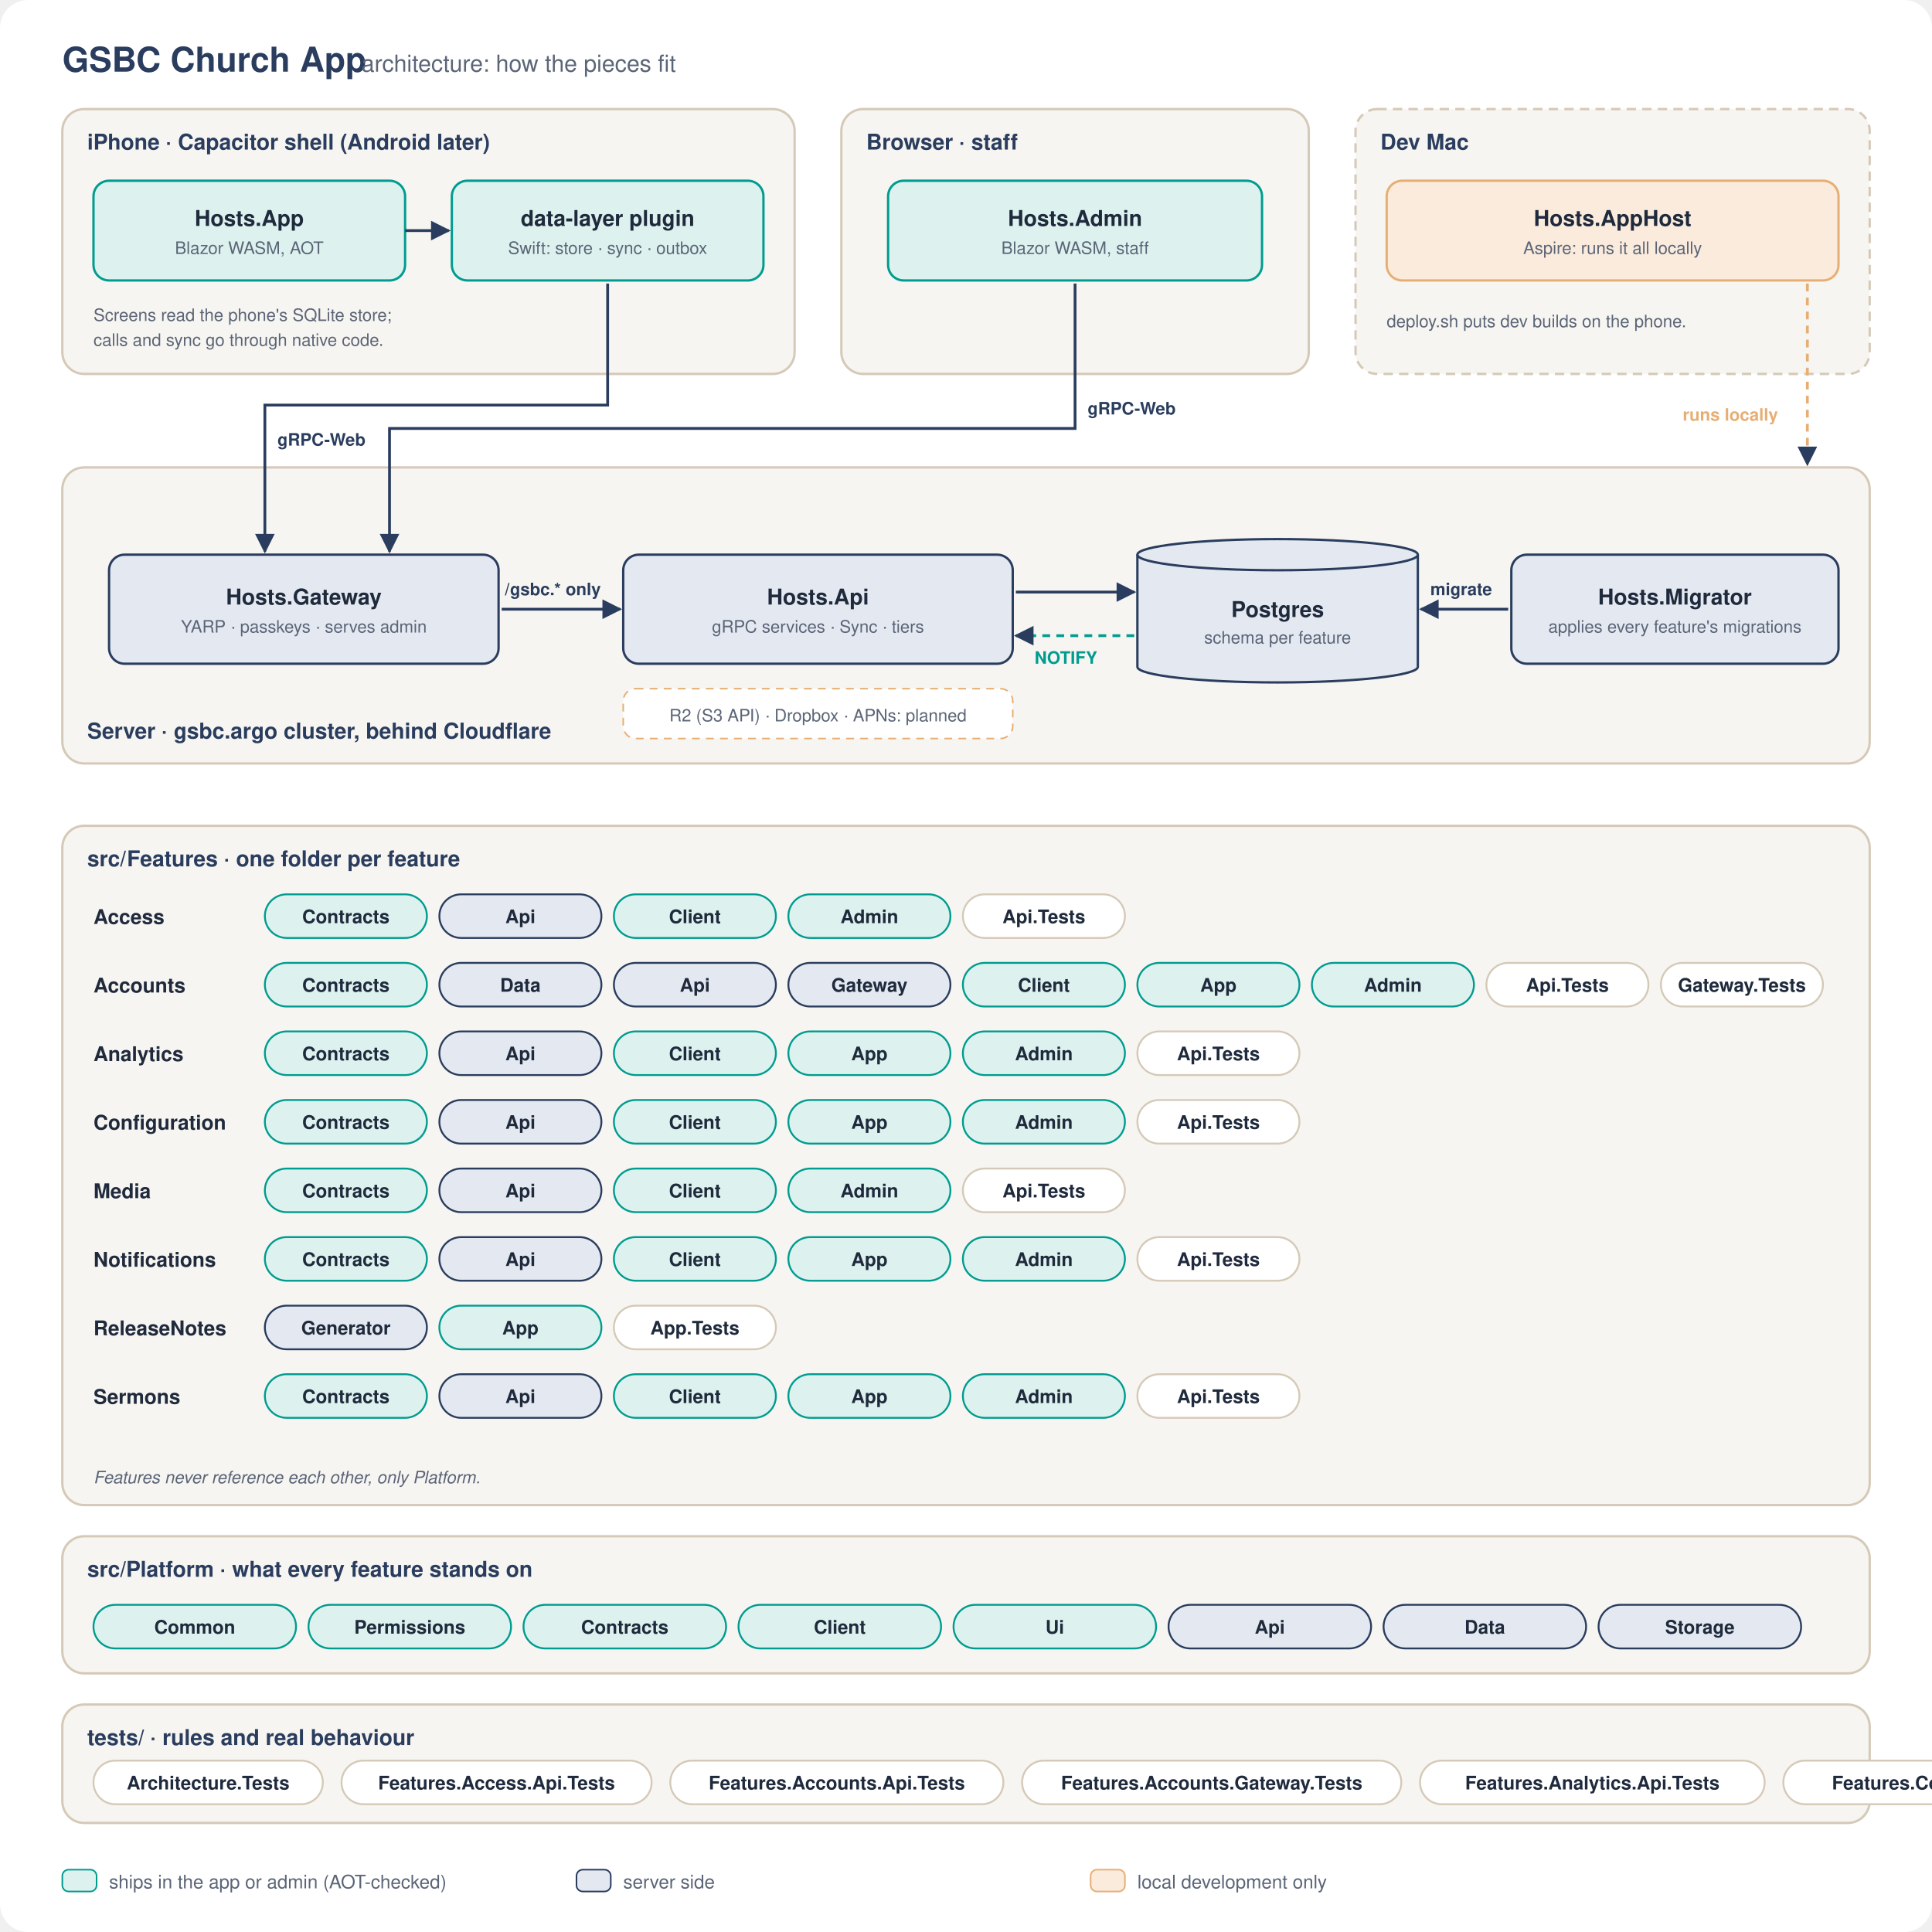
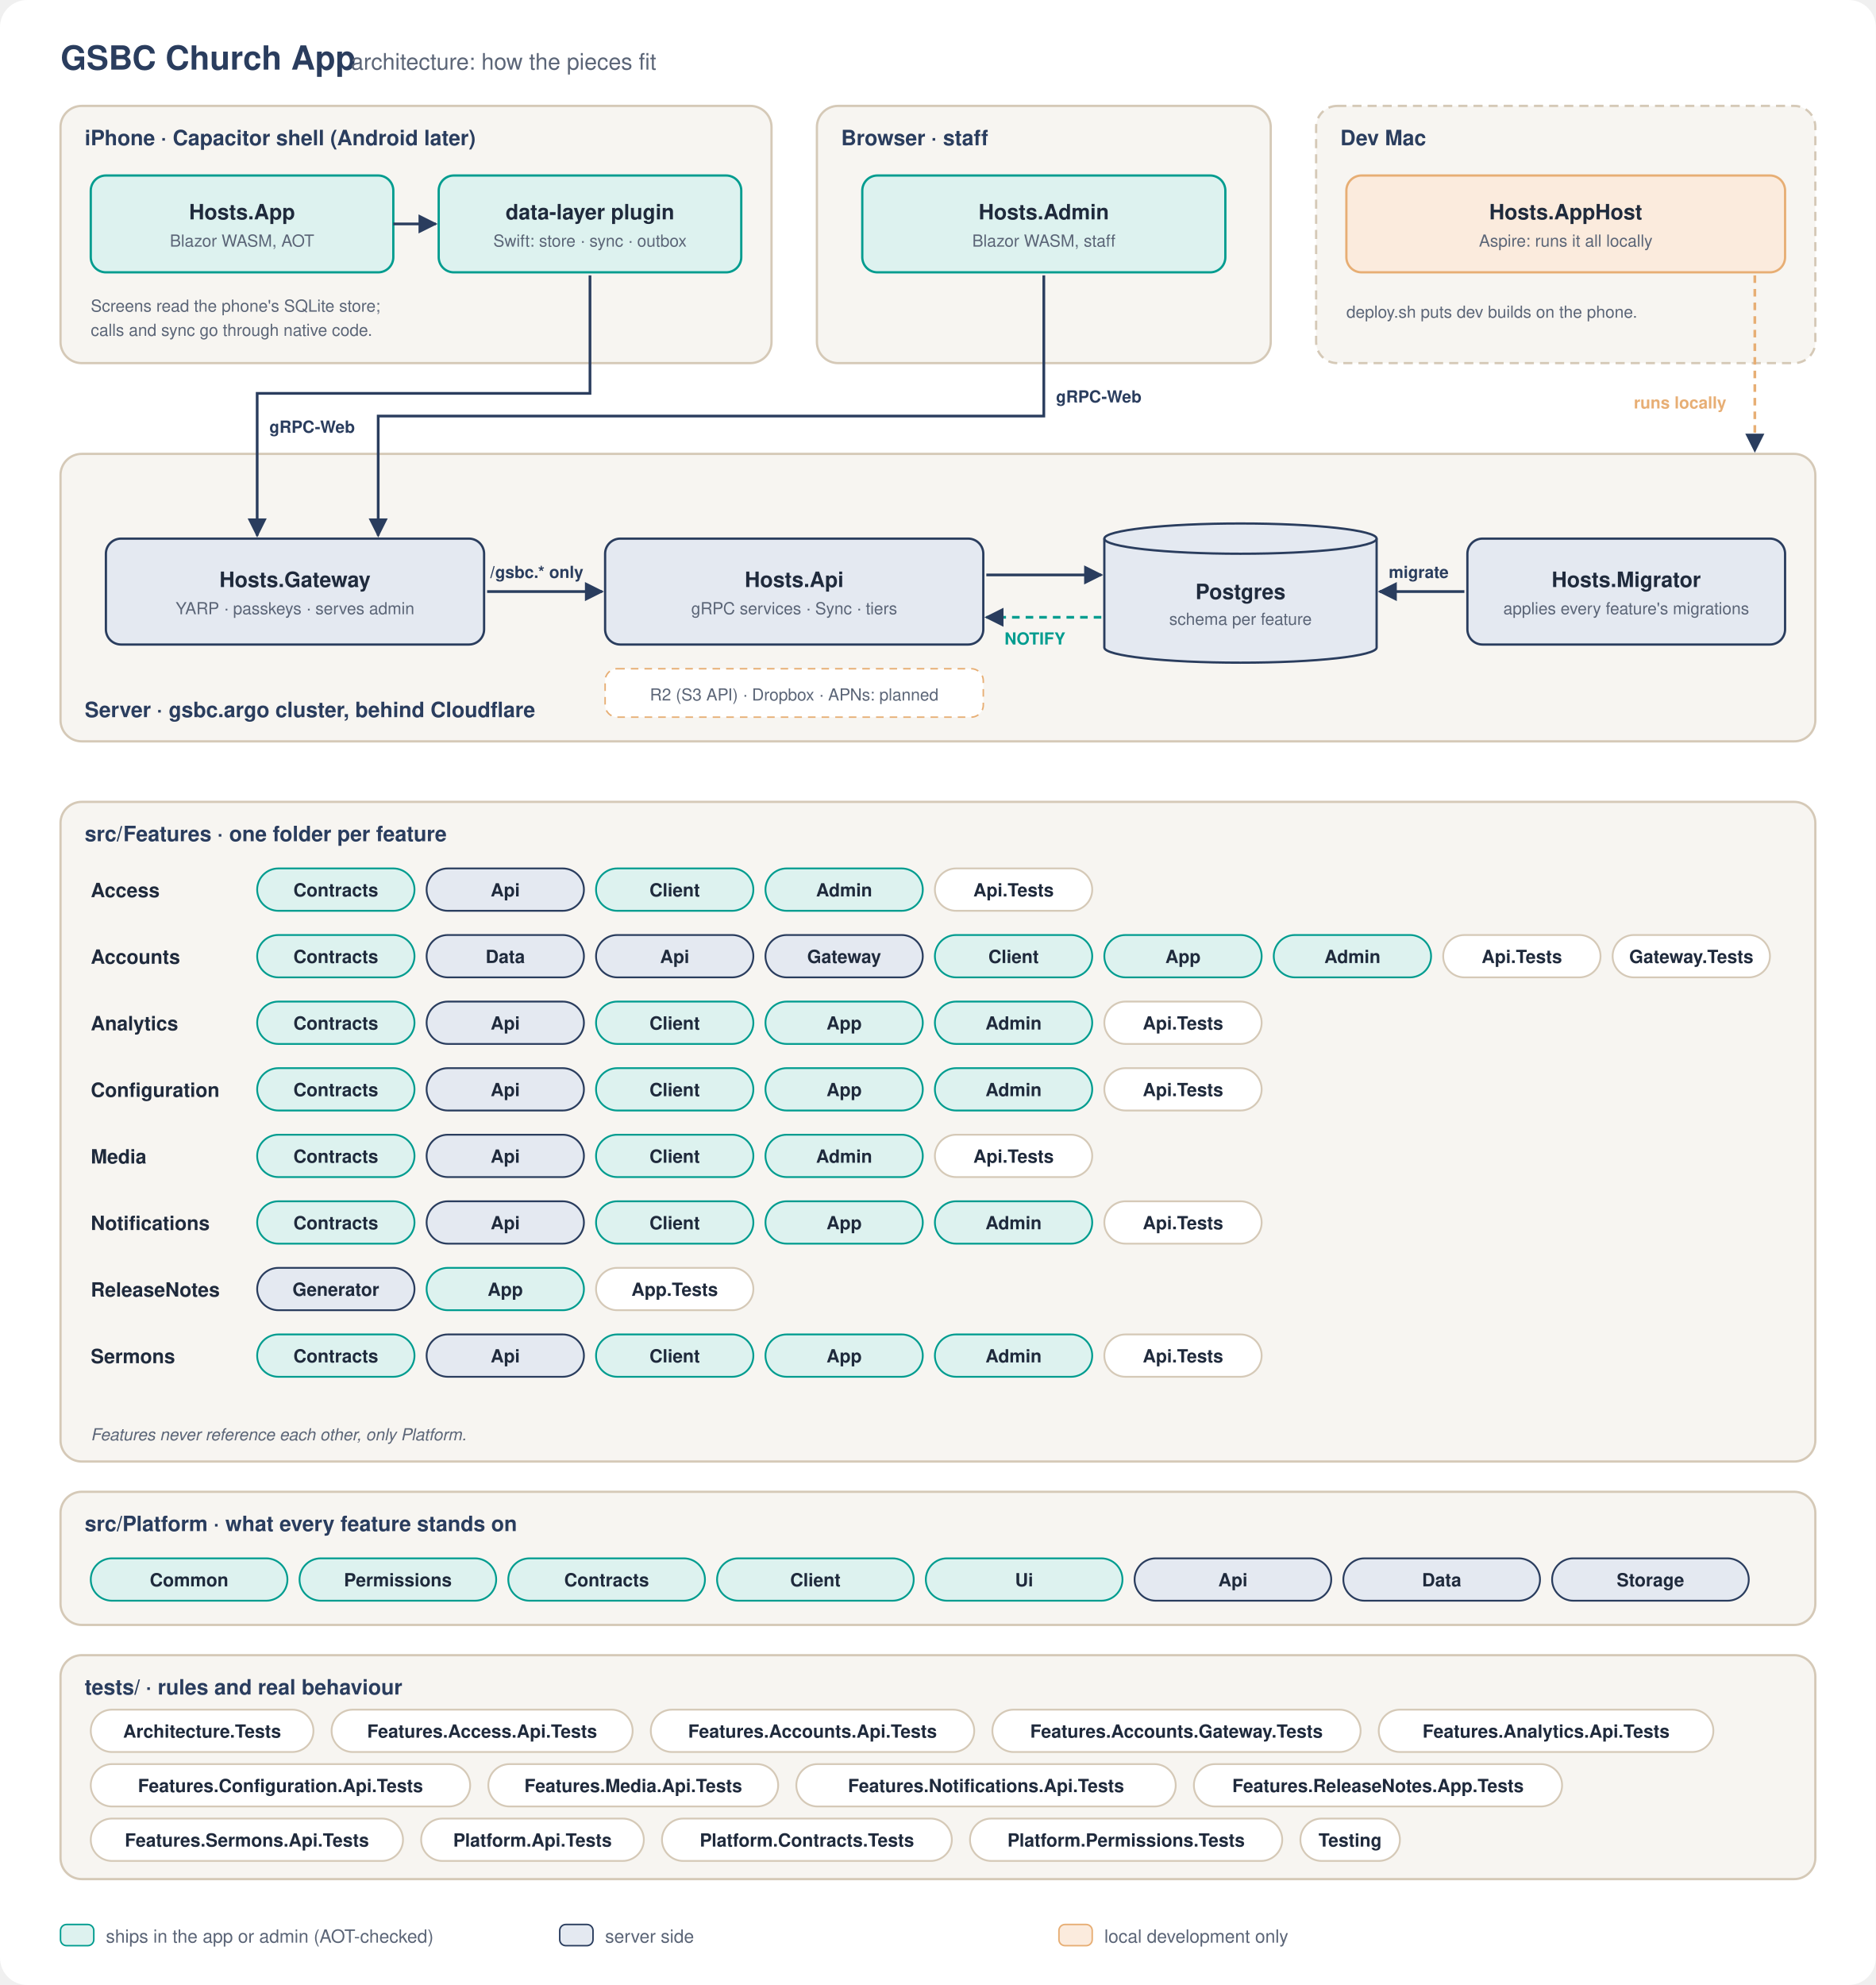
- <svg xmlns="http://www.w3.org/2000/svg" viewBox="0 0 1240 1240" width="1240" height="1240" font-family="Montserrat, -apple-system, 'Segoe UI', Helvetica, Arial, sans-serif" role="img" aria-label="GSBC Church App architecture">
+ <svg xmlns="http://www.w3.org/2000/svg" viewBox="0 0 1240 1312" width="1240" height="1312" font-family="Montserrat, -apple-system, 'Segoe UI', Helvetica, Arial, sans-serif" role="img" aria-label="GSBC Church App architecture">
  <defs>
    <marker id="arrow" viewBox="0 0 10 10" refX="9" refY="5" markerWidth="7" markerHeight="7" orient="auto-start-reverse">
      <path d="M0,0 L10,5 L0,10 z" fill="#2A3D5E" />
    </marker>
  </defs>
-   <rect width="1240" height="1240" rx="18" fill="#FFFFFF" />
+   <rect width="1240" height="1312" rx="18" fill="#FFFFFF" />
  <text x="40" y="46" font-size="22" font-weight="700" fill="#2A3D5E" text-anchor="start">GSBC Church App</text>
  <text x="232" y="46" font-size="15" font-weight="400" fill="#5B6577" text-anchor="start">architecture: how the pieces fit</text>
  <rect x="40" y="70" width="470" height="170" rx="14" fill="#F7F5F1" stroke="#D5C9B7" stroke-width="1.5" />
  <text x="56" y="96" font-size="14" font-weight="700" fill="#2A3D5E" text-anchor="start">iPhone · Capacitor shell (Android later)</text>
  <g data-project="GSBC.ChurchApp.Hosts.App">
    <rect x="60" y="116" width="200" height="64" rx="10" fill="#DDF2EF" stroke="#009C8F" stroke-width="1.5" />
    <text x="160.0" y="145.0" font-size="14" font-weight="700" fill="#1F2A3C" text-anchor="middle">Hosts.App</text>
    <text x="160.0" y="163.0" font-size="11" font-weight="400" fill="#5B6577" text-anchor="middle">Blazor WASM, AOT</text>
  </g>
  <g>
    <rect x="290" y="116" width="200" height="64" rx="10" fill="#DDF2EF" stroke="#009C8F" stroke-width="1.5" />
    <text x="390.0" y="145.0" font-size="14" font-weight="700" fill="#1F2A3C" text-anchor="middle">data-layer plugin</text>
    <text x="390.0" y="163.0" font-size="11" font-weight="400" fill="#5B6577" text-anchor="middle">Swift: store · sync · outbox</text>
  </g>
  <path d="M260,148 L288,148" fill="none" stroke="#2A3D5E" stroke-width="1.8" marker-end="url(#arrow)" />
  <text x="60" y="206" font-size="11" font-weight="400" fill="#5B6577" text-anchor="start">Screens read the phone's SQLite store;</text>
  <text x="60" y="222" font-size="11" font-weight="400" fill="#5B6577" text-anchor="start">calls and sync go through native code.</text>
  <rect x="540" y="70" width="300" height="170" rx="14" fill="#F7F5F1" stroke="#D5C9B7" stroke-width="1.5" />
  <text x="556" y="96" font-size="14" font-weight="700" fill="#2A3D5E" text-anchor="start">Browser · staff</text>
  <g data-project="GSBC.ChurchApp.Hosts.Admin">
    <rect x="570" y="116" width="240" height="64" rx="10" fill="#DDF2EF" stroke="#009C8F" stroke-width="1.5" />
    <text x="690.0" y="145.0" font-size="14" font-weight="700" fill="#1F2A3C" text-anchor="middle">Hosts.Admin</text>
    <text x="690.0" y="163.0" font-size="11" font-weight="400" fill="#5B6577" text-anchor="middle">Blazor WASM, staff</text>
  </g>
  <rect x="870" y="70" width="330" height="170" rx="14" fill="#F7F5F1" stroke="#D5C9B7" stroke-width="1.5" stroke-dasharray="6 4" />
  <text x="886" y="96" font-size="14" font-weight="700" fill="#2A3D5E" text-anchor="start">Dev Mac</text>
  <g data-project="GSBC.ChurchApp.Hosts.AppHost">
    <rect x="890" y="116" width="290" height="64" rx="10" fill="#FBEBDD" stroke="#E7AE74" stroke-width="1.5" />
    <text x="1035.0" y="145.0" font-size="14" font-weight="700" fill="#1F2A3C" text-anchor="middle">Hosts.AppHost</text>
    <text x="1035.0" y="163.0" font-size="11" font-weight="400" fill="#5B6577" text-anchor="middle">Aspire: runs it all locally</text>
  </g>
  <text x="890" y="210" font-size="11" font-weight="400" fill="#5B6577" text-anchor="start">deploy.sh puts dev builds on the phone.</text>
  <rect x="40" y="300" width="1160" height="190" rx="14" fill="#F7F5F1" stroke="#D5C9B7" stroke-width="1.5" />
  <text x="56" y="474" font-size="14" font-weight="700" fill="#2A3D5E" text-anchor="start">Server · gsbc.argo cluster, behind Cloudflare</text>
  <g data-project="GSBC.ChurchApp.Hosts.Gateway">
    <rect x="70" y="356" width="250" height="70" rx="10" fill="#E4E9F1" stroke="#2A3D5E" stroke-width="1.5" />
    <text x="195.0" y="388.0" font-size="14" font-weight="700" fill="#1F2A3C" text-anchor="middle">Hosts.Gateway</text>
    <text x="195.0" y="406.0" font-size="11" font-weight="400" fill="#5B6577" text-anchor="middle">YARP · passkeys · serves admin</text>
  </g>
  <g data-project="GSBC.ChurchApp.Hosts.Api">
    <rect x="400" y="356" width="250" height="70" rx="10" fill="#E4E9F1" stroke="#2A3D5E" stroke-width="1.5" />
    <text x="525.0" y="388.0" font-size="14" font-weight="700" fill="#1F2A3C" text-anchor="middle">Hosts.Api</text>
    <text x="525.0" y="406.0" font-size="11" font-weight="400" fill="#5B6577" text-anchor="middle">gRPC services · Sync · tiers</text>
  </g>
  <path d="M730,356 a90.0,10 0 0,1 180,0 v72 a90.0,10 0 0,1 -180,0 z" fill="#E4E9F1" stroke="#2A3D5E" stroke-width="1.5" />
  <path d="M730,356 a90.0,10 0 0,0 180,0" fill="none" stroke="#2A3D5E" stroke-width="1.5" />
  <text x="820.0" y="396.0" font-size="14" font-weight="700" fill="#1F2A3C" text-anchor="middle">Postgres</text>
  <text x="820.0" y="413.0" font-size="11" font-weight="400" fill="#5B6577" text-anchor="middle">schema per feature</text>
  <g data-project="GSBC.ChurchApp.Hosts.Migrator">
    <rect x="970" y="356" width="210" height="70" rx="10" fill="#E4E9F1" stroke="#2A3D5E" stroke-width="1.5" />
    <text x="1075.0" y="388.0" font-size="14" font-weight="700" fill="#1F2A3C" text-anchor="middle">Hosts.Migrator</text>
    <text x="1075.0" y="406.0" font-size="11" font-weight="400" fill="#5B6577" text-anchor="middle">applies every feature's migrations</text>
  </g>
  <rect x="400" y="442" width="250" height="32" rx="8" fill="#FFFFFF" stroke="#E7AE74" stroke-dasharray="5 4" />
  <text x="525" y="463" font-size="11" font-weight="400" fill="#5B6577" text-anchor="middle">R2 (S3 API) · Dropbox · APNs: planned</text>
  <path d="M390,182 L390,260 L170,260 L170,354" fill="none" stroke="#2A3D5E" stroke-width="1.8" marker-end="url(#arrow)" />
  <text x="178" y="286" font-size="11" font-weight="600" fill="#2A3D5E" text-anchor="start">gRPC-Web</text>
  <path d="M690,182 L690,275 L250,275 L250,354" fill="none" stroke="#2A3D5E" stroke-width="1.8" marker-end="url(#arrow)" />
  <text x="698" y="266" font-size="11" font-weight="600" fill="#2A3D5E" text-anchor="start">gRPC-Web</text>
  <path d="M322,391 L398,391" fill="none" stroke="#2A3D5E" stroke-width="1.8" marker-end="url(#arrow)" />
  <text x="324" y="382" font-size="11" font-weight="600" fill="#2A3D5E" text-anchor="start">/gsbc.* only</text>
  <path d="M652,380 L728,380" fill="none" stroke="#2A3D5E" stroke-width="1.8" marker-end="url(#arrow)" />
  <path d="M728,408 L652,408" fill="none" stroke="#009C8F" stroke-width="1.8" stroke-dasharray="5 4" marker-end="url(#arrow)" />
  <text x="664" y="426" font-size="11" font-weight="600" fill="#009C8F" text-anchor="start">NOTIFY</text>
  <path d="M968,391 L912,391" fill="none" stroke="#2A3D5E" stroke-width="1.8" marker-end="url(#arrow)" />
  <text x="918" y="382" font-size="11" font-weight="600" fill="#2A3D5E" text-anchor="start">migrate</text>
  <path d="M1160,182 L1160,298" fill="none" stroke="#E7AE74" stroke-width="1.8" stroke-dasharray="5 4" marker-end="url(#arrow)" />
  <text x="1080" y="270" font-size="11" font-weight="600" fill="#E7AE74" text-anchor="start">runs locally</text>
  <rect x="40" y="530" width="1160" height="436" rx="14" fill="#F7F5F1" stroke="#D5C9B7" stroke-width="1.5" />
  <text x="56" y="556" font-size="14" font-weight="700" fill="#2A3D5E" text-anchor="start">src/Features · one folder per feature</text>
  <text x="60" y="593" font-size="13" font-weight="700" fill="#1F2A3C" text-anchor="start">Access</text>
  <g data-project="GSBC.ChurchApp.Features.Access.Contracts">
    <rect x="170" y="574" width="104" height="28" rx="14" fill="#DDF2EF" stroke="#009C8F" stroke-width="1.2" />
    <text x="222.0" y="592.5" font-size="12" font-weight="600" fill="#1F2A3C" text-anchor="middle">Contracts</text>
  </g>
  <g data-project="GSBC.ChurchApp.Features.Access.Api">
    <rect x="282" y="574" width="104" height="28" rx="14" fill="#E4E9F1" stroke="#2A3D5E" stroke-width="1.2" />
    <text x="334.0" y="592.5" font-size="12" font-weight="600" fill="#1F2A3C" text-anchor="middle">Api</text>
  </g>
  <g data-project="GSBC.ChurchApp.Features.Access.Client">
    <rect x="394" y="574" width="104" height="28" rx="14" fill="#DDF2EF" stroke="#009C8F" stroke-width="1.2" />
    <text x="446.0" y="592.5" font-size="12" font-weight="600" fill="#1F2A3C" text-anchor="middle">Client</text>
  </g>
  <g data-project="GSBC.ChurchApp.Features.Access.Admin">
    <rect x="506" y="574" width="104" height="28" rx="14" fill="#DDF2EF" stroke="#009C8F" stroke-width="1.2" />
    <text x="558.0" y="592.5" font-size="12" font-weight="600" fill="#1F2A3C" text-anchor="middle">Admin</text>
  </g>
  <g data-project="GSBC.ChurchApp.Features.Access.Api.Tests">
    <rect x="618" y="574" width="104" height="28" rx="14" fill="#FFFFFF" stroke="#D5C9B7" stroke-width="1.2" />
    <text x="670.0" y="592.5" font-size="12" font-weight="600" fill="#1F2A3C" text-anchor="middle">Api.Tests</text>
  </g>
  <text x="60" y="637" font-size="13" font-weight="700" fill="#1F2A3C" text-anchor="start">Accounts</text>
  <g data-project="GSBC.ChurchApp.Features.Accounts.Contracts">
    <rect x="170" y="618" width="104" height="28" rx="14" fill="#DDF2EF" stroke="#009C8F" stroke-width="1.2" />
    <text x="222.0" y="636.5" font-size="12" font-weight="600" fill="#1F2A3C" text-anchor="middle">Contracts</text>
  </g>
  <g data-project="GSBC.ChurchApp.Features.Accounts.Data">
    <rect x="282" y="618" width="104" height="28" rx="14" fill="#E4E9F1" stroke="#2A3D5E" stroke-width="1.2" />
    <text x="334.0" y="636.5" font-size="12" font-weight="600" fill="#1F2A3C" text-anchor="middle">Data</text>
  </g>
  <g data-project="GSBC.ChurchApp.Features.Accounts.Api">
    <rect x="394" y="618" width="104" height="28" rx="14" fill="#E4E9F1" stroke="#2A3D5E" stroke-width="1.2" />
    <text x="446.0" y="636.5" font-size="12" font-weight="600" fill="#1F2A3C" text-anchor="middle">Api</text>
  </g>
  <g data-project="GSBC.ChurchApp.Features.Accounts.Gateway">
    <rect x="506" y="618" width="104" height="28" rx="14" fill="#E4E9F1" stroke="#2A3D5E" stroke-width="1.2" />
    <text x="558.0" y="636.5" font-size="12" font-weight="600" fill="#1F2A3C" text-anchor="middle">Gateway</text>
  </g>
  <g data-project="GSBC.ChurchApp.Features.Accounts.Client">
    <rect x="618" y="618" width="104" height="28" rx="14" fill="#DDF2EF" stroke="#009C8F" stroke-width="1.2" />
    <text x="670.0" y="636.5" font-size="12" font-weight="600" fill="#1F2A3C" text-anchor="middle">Client</text>
  </g>
  <g data-project="GSBC.ChurchApp.Features.Accounts.App">
    <rect x="730" y="618" width="104" height="28" rx="14" fill="#DDF2EF" stroke="#009C8F" stroke-width="1.2" />
    <text x="782.0" y="636.5" font-size="12" font-weight="600" fill="#1F2A3C" text-anchor="middle">App</text>
  </g>
  <g data-project="GSBC.ChurchApp.Features.Accounts.Admin">
    <rect x="842" y="618" width="104" height="28" rx="14" fill="#DDF2EF" stroke="#009C8F" stroke-width="1.2" />
    <text x="894.0" y="636.5" font-size="12" font-weight="600" fill="#1F2A3C" text-anchor="middle">Admin</text>
  </g>
  <g data-project="GSBC.ChurchApp.Features.Accounts.Api.Tests">
    <rect x="954" y="618" width="104" height="28" rx="14" fill="#FFFFFF" stroke="#D5C9B7" stroke-width="1.2" />
    <text x="1006.0" y="636.5" font-size="12" font-weight="600" fill="#1F2A3C" text-anchor="middle">Api.Tests</text>
  </g>
  <g data-project="GSBC.ChurchApp.Features.Accounts.Gateway.Tests">
    <rect x="1066" y="618" width="104" height="28" rx="14" fill="#FFFFFF" stroke="#D5C9B7" stroke-width="1.2" />
    <text x="1118.0" y="636.5" font-size="12" font-weight="600" fill="#1F2A3C" text-anchor="middle">Gateway.Tests</text>
  </g>
  <text x="60" y="681" font-size="13" font-weight="700" fill="#1F2A3C" text-anchor="start">Analytics</text>
  <g data-project="GSBC.ChurchApp.Features.Analytics.Contracts">
    <rect x="170" y="662" width="104" height="28" rx="14" fill="#DDF2EF" stroke="#009C8F" stroke-width="1.2" />
    <text x="222.0" y="680.5" font-size="12" font-weight="600" fill="#1F2A3C" text-anchor="middle">Contracts</text>
  </g>
  <g data-project="GSBC.ChurchApp.Features.Analytics.Api">
    <rect x="282" y="662" width="104" height="28" rx="14" fill="#E4E9F1" stroke="#2A3D5E" stroke-width="1.2" />
    <text x="334.0" y="680.5" font-size="12" font-weight="600" fill="#1F2A3C" text-anchor="middle">Api</text>
  </g>
  <g data-project="GSBC.ChurchApp.Features.Analytics.Client">
    <rect x="394" y="662" width="104" height="28" rx="14" fill="#DDF2EF" stroke="#009C8F" stroke-width="1.2" />
    <text x="446.0" y="680.5" font-size="12" font-weight="600" fill="#1F2A3C" text-anchor="middle">Client</text>
  </g>
  <g data-project="GSBC.ChurchApp.Features.Analytics.App">
    <rect x="506" y="662" width="104" height="28" rx="14" fill="#DDF2EF" stroke="#009C8F" stroke-width="1.2" />
    <text x="558.0" y="680.5" font-size="12" font-weight="600" fill="#1F2A3C" text-anchor="middle">App</text>
  </g>
  <g data-project="GSBC.ChurchApp.Features.Analytics.Admin">
    <rect x="618" y="662" width="104" height="28" rx="14" fill="#DDF2EF" stroke="#009C8F" stroke-width="1.2" />
    <text x="670.0" y="680.5" font-size="12" font-weight="600" fill="#1F2A3C" text-anchor="middle">Admin</text>
  </g>
  <g data-project="GSBC.ChurchApp.Features.Analytics.Api.Tests">
    <rect x="730" y="662" width="104" height="28" rx="14" fill="#FFFFFF" stroke="#D5C9B7" stroke-width="1.2" />
    <text x="782.0" y="680.5" font-size="12" font-weight="600" fill="#1F2A3C" text-anchor="middle">Api.Tests</text>
  </g>
  <text x="60" y="725" font-size="13" font-weight="700" fill="#1F2A3C" text-anchor="start">Configuration</text>
  <g data-project="GSBC.ChurchApp.Features.Configuration.Contracts">
    <rect x="170" y="706" width="104" height="28" rx="14" fill="#DDF2EF" stroke="#009C8F" stroke-width="1.2" />
    <text x="222.0" y="724.5" font-size="12" font-weight="600" fill="#1F2A3C" text-anchor="middle">Contracts</text>
  </g>
  <g data-project="GSBC.ChurchApp.Features.Configuration.Api">
    <rect x="282" y="706" width="104" height="28" rx="14" fill="#E4E9F1" stroke="#2A3D5E" stroke-width="1.2" />
    <text x="334.0" y="724.5" font-size="12" font-weight="600" fill="#1F2A3C" text-anchor="middle">Api</text>
  </g>
  <g data-project="GSBC.ChurchApp.Features.Configuration.Client">
    <rect x="394" y="706" width="104" height="28" rx="14" fill="#DDF2EF" stroke="#009C8F" stroke-width="1.2" />
    <text x="446.0" y="724.5" font-size="12" font-weight="600" fill="#1F2A3C" text-anchor="middle">Client</text>
  </g>
  <g data-project="GSBC.ChurchApp.Features.Configuration.App">
    <rect x="506" y="706" width="104" height="28" rx="14" fill="#DDF2EF" stroke="#009C8F" stroke-width="1.2" />
    <text x="558.0" y="724.5" font-size="12" font-weight="600" fill="#1F2A3C" text-anchor="middle">App</text>
  </g>
  <g data-project="GSBC.ChurchApp.Features.Configuration.Admin">
    <rect x="618" y="706" width="104" height="28" rx="14" fill="#DDF2EF" stroke="#009C8F" stroke-width="1.2" />
    <text x="670.0" y="724.5" font-size="12" font-weight="600" fill="#1F2A3C" text-anchor="middle">Admin</text>
  </g>
  <g data-project="GSBC.ChurchApp.Features.Configuration.Api.Tests">
    <rect x="730" y="706" width="104" height="28" rx="14" fill="#FFFFFF" stroke="#D5C9B7" stroke-width="1.2" />
    <text x="782.0" y="724.5" font-size="12" font-weight="600" fill="#1F2A3C" text-anchor="middle">Api.Tests</text>
  </g>
  <text x="60" y="769" font-size="13" font-weight="700" fill="#1F2A3C" text-anchor="start">Media</text>
  <g data-project="GSBC.ChurchApp.Features.Media.Contracts">
    <rect x="170" y="750" width="104" height="28" rx="14" fill="#DDF2EF" stroke="#009C8F" stroke-width="1.2" />
    <text x="222.0" y="768.5" font-size="12" font-weight="600" fill="#1F2A3C" text-anchor="middle">Contracts</text>
  </g>
  <g data-project="GSBC.ChurchApp.Features.Media.Api">
    <rect x="282" y="750" width="104" height="28" rx="14" fill="#E4E9F1" stroke="#2A3D5E" stroke-width="1.2" />
    <text x="334.0" y="768.5" font-size="12" font-weight="600" fill="#1F2A3C" text-anchor="middle">Api</text>
  </g>
  <g data-project="GSBC.ChurchApp.Features.Media.Client">
    <rect x="394" y="750" width="104" height="28" rx="14" fill="#DDF2EF" stroke="#009C8F" stroke-width="1.2" />
    <text x="446.0" y="768.5" font-size="12" font-weight="600" fill="#1F2A3C" text-anchor="middle">Client</text>
  </g>
  <g data-project="GSBC.ChurchApp.Features.Media.Admin">
    <rect x="506" y="750" width="104" height="28" rx="14" fill="#DDF2EF" stroke="#009C8F" stroke-width="1.2" />
    <text x="558.0" y="768.5" font-size="12" font-weight="600" fill="#1F2A3C" text-anchor="middle">Admin</text>
  </g>
  <g data-project="GSBC.ChurchApp.Features.Media.Api.Tests">
    <rect x="618" y="750" width="104" height="28" rx="14" fill="#FFFFFF" stroke="#D5C9B7" stroke-width="1.2" />
    <text x="670.0" y="768.5" font-size="12" font-weight="600" fill="#1F2A3C" text-anchor="middle">Api.Tests</text>
  </g>
  <text x="60" y="813" font-size="13" font-weight="700" fill="#1F2A3C" text-anchor="start">Notifications</text>
  <g data-project="GSBC.ChurchApp.Features.Notifications.Contracts">
    <rect x="170" y="794" width="104" height="28" rx="14" fill="#DDF2EF" stroke="#009C8F" stroke-width="1.2" />
    <text x="222.0" y="812.5" font-size="12" font-weight="600" fill="#1F2A3C" text-anchor="middle">Contracts</text>
  </g>
  <g data-project="GSBC.ChurchApp.Features.Notifications.Api">
    <rect x="282" y="794" width="104" height="28" rx="14" fill="#E4E9F1" stroke="#2A3D5E" stroke-width="1.2" />
    <text x="334.0" y="812.5" font-size="12" font-weight="600" fill="#1F2A3C" text-anchor="middle">Api</text>
  </g>
  <g data-project="GSBC.ChurchApp.Features.Notifications.Client">
    <rect x="394" y="794" width="104" height="28" rx="14" fill="#DDF2EF" stroke="#009C8F" stroke-width="1.2" />
    <text x="446.0" y="812.5" font-size="12" font-weight="600" fill="#1F2A3C" text-anchor="middle">Client</text>
  </g>
  <g data-project="GSBC.ChurchApp.Features.Notifications.App">
    <rect x="506" y="794" width="104" height="28" rx="14" fill="#DDF2EF" stroke="#009C8F" stroke-width="1.2" />
    <text x="558.0" y="812.5" font-size="12" font-weight="600" fill="#1F2A3C" text-anchor="middle">App</text>
  </g>
  <g data-project="GSBC.ChurchApp.Features.Notifications.Admin">
    <rect x="618" y="794" width="104" height="28" rx="14" fill="#DDF2EF" stroke="#009C8F" stroke-width="1.2" />
    <text x="670.0" y="812.5" font-size="12" font-weight="600" fill="#1F2A3C" text-anchor="middle">Admin</text>
  </g>
  <g data-project="GSBC.ChurchApp.Features.Notifications.Api.Tests">
    <rect x="730" y="794" width="104" height="28" rx="14" fill="#FFFFFF" stroke="#D5C9B7" stroke-width="1.2" />
    <text x="782.0" y="812.5" font-size="12" font-weight="600" fill="#1F2A3C" text-anchor="middle">Api.Tests</text>
  </g>
  <text x="60" y="857" font-size="13" font-weight="700" fill="#1F2A3C" text-anchor="start">ReleaseNotes</text>
  <g data-project="GSBC.ChurchApp.Features.ReleaseNotes.Generator">
    <rect x="170" y="838" width="104" height="28" rx="14" fill="#E4E9F1" stroke="#2A3D5E" stroke-width="1.2" />
    <text x="222.0" y="856.5" font-size="12" font-weight="600" fill="#1F2A3C" text-anchor="middle">Generator</text>
  </g>
  <g data-project="GSBC.ChurchApp.Features.ReleaseNotes.App">
    <rect x="282" y="838" width="104" height="28" rx="14" fill="#DDF2EF" stroke="#009C8F" stroke-width="1.2" />
    <text x="334.0" y="856.5" font-size="12" font-weight="600" fill="#1F2A3C" text-anchor="middle">App</text>
  </g>
  <g data-project="GSBC.ChurchApp.Features.ReleaseNotes.App.Tests">
    <rect x="394" y="838" width="104" height="28" rx="14" fill="#FFFFFF" stroke="#D5C9B7" stroke-width="1.2" />
    <text x="446.0" y="856.5" font-size="12" font-weight="600" fill="#1F2A3C" text-anchor="middle">App.Tests</text>
  </g>
  <text x="60" y="901" font-size="13" font-weight="700" fill="#1F2A3C" text-anchor="start">Sermons</text>
  <g data-project="GSBC.ChurchApp.Features.Sermons.Contracts">
    <rect x="170" y="882" width="104" height="28" rx="14" fill="#DDF2EF" stroke="#009C8F" stroke-width="1.2" />
    <text x="222.0" y="900.5" font-size="12" font-weight="600" fill="#1F2A3C" text-anchor="middle">Contracts</text>
  </g>
  <g data-project="GSBC.ChurchApp.Features.Sermons.Api">
    <rect x="282" y="882" width="104" height="28" rx="14" fill="#E4E9F1" stroke="#2A3D5E" stroke-width="1.2" />
    <text x="334.0" y="900.5" font-size="12" font-weight="600" fill="#1F2A3C" text-anchor="middle">Api</text>
  </g>
  <g data-project="GSBC.ChurchApp.Features.Sermons.Client">
    <rect x="394" y="882" width="104" height="28" rx="14" fill="#DDF2EF" stroke="#009C8F" stroke-width="1.2" />
    <text x="446.0" y="900.5" font-size="12" font-weight="600" fill="#1F2A3C" text-anchor="middle">Client</text>
  </g>
  <g data-project="GSBC.ChurchApp.Features.Sermons.App">
    <rect x="506" y="882" width="104" height="28" rx="14" fill="#DDF2EF" stroke="#009C8F" stroke-width="1.2" />
    <text x="558.0" y="900.5" font-size="12" font-weight="600" fill="#1F2A3C" text-anchor="middle">App</text>
  </g>
  <g data-project="GSBC.ChurchApp.Features.Sermons.Admin">
    <rect x="618" y="882" width="104" height="28" rx="14" fill="#DDF2EF" stroke="#009C8F" stroke-width="1.2" />
    <text x="670.0" y="900.5" font-size="12" font-weight="600" fill="#1F2A3C" text-anchor="middle">Admin</text>
  </g>
  <g data-project="GSBC.ChurchApp.Features.Sermons.Api.Tests">
    <rect x="730" y="882" width="104" height="28" rx="14" fill="#FFFFFF" stroke="#D5C9B7" stroke-width="1.2" />
    <text x="782.0" y="900.5" font-size="12" font-weight="600" fill="#1F2A3C" text-anchor="middle">Api.Tests</text>
  </g>
  <text x="60" y="952" font-size="11" font-weight="400" fill="#5B6577" text-anchor="start" font-style="italic">Features never reference each other, only Platform.</text>
  <rect x="40" y="986" width="1160" height="88" rx="14" fill="#F7F5F1" stroke="#D5C9B7" stroke-width="1.5" />
  <text x="56" y="1012" font-size="14" font-weight="700" fill="#2A3D5E" text-anchor="start">src/Platform · what every feature stands on</text>
  <g data-project="GSBC.ChurchApp.Platform.Common">
    <rect x="60" y="1030" width="130" height="28" rx="14" fill="#DDF2EF" stroke="#009C8F" stroke-width="1.2" />
    <text x="125.0" y="1048.5" font-size="12" font-weight="600" fill="#1F2A3C" text-anchor="middle">Common</text>
  </g>
  <g data-project="GSBC.ChurchApp.Platform.Permissions">
    <rect x="198" y="1030" width="130" height="28" rx="14" fill="#DDF2EF" stroke="#009C8F" stroke-width="1.2" />
    <text x="263.0" y="1048.5" font-size="12" font-weight="600" fill="#1F2A3C" text-anchor="middle">Permissions</text>
  </g>
  <g data-project="GSBC.ChurchApp.Platform.Contracts">
    <rect x="336" y="1030" width="130" height="28" rx="14" fill="#DDF2EF" stroke="#009C8F" stroke-width="1.2" />
    <text x="401.0" y="1048.5" font-size="12" font-weight="600" fill="#1F2A3C" text-anchor="middle">Contracts</text>
  </g>
  <g data-project="GSBC.ChurchApp.Platform.Client">
    <rect x="474" y="1030" width="130" height="28" rx="14" fill="#DDF2EF" stroke="#009C8F" stroke-width="1.2" />
    <text x="539.0" y="1048.5" font-size="12" font-weight="600" fill="#1F2A3C" text-anchor="middle">Client</text>
  </g>
  <g data-project="GSBC.ChurchApp.Platform.Ui">
    <rect x="612" y="1030" width="130" height="28" rx="14" fill="#DDF2EF" stroke="#009C8F" stroke-width="1.2" />
    <text x="677.0" y="1048.5" font-size="12" font-weight="600" fill="#1F2A3C" text-anchor="middle">Ui</text>
  </g>
  <g data-project="GSBC.ChurchApp.Platform.Api">
    <rect x="750" y="1030" width="130" height="28" rx="14" fill="#E4E9F1" stroke="#2A3D5E" stroke-width="1.2" />
    <text x="815.0" y="1048.5" font-size="12" font-weight="600" fill="#1F2A3C" text-anchor="middle">Api</text>
  </g>
  <g data-project="GSBC.ChurchApp.Platform.Data">
    <rect x="888" y="1030" width="130" height="28" rx="14" fill="#E4E9F1" stroke="#2A3D5E" stroke-width="1.2" />
    <text x="953.0" y="1048.5" font-size="12" font-weight="600" fill="#1F2A3C" text-anchor="middle">Data</text>
  </g>
  <g data-project="GSBC.ChurchApp.Platform.Storage">
    <rect x="1026" y="1030" width="130" height="28" rx="14" fill="#E4E9F1" stroke="#2A3D5E" stroke-width="1.2" />
    <text x="1091.0" y="1048.5" font-size="12" font-weight="600" fill="#1F2A3C" text-anchor="middle">Storage</text>
  </g>
-   <rect x="40" y="1094" width="1160" height="76" rx="14" fill="#F7F5F1" stroke="#D5C9B7" stroke-width="1.5" />
+   <rect x="40" y="1094" width="1160" height="148" rx="14" fill="#F7F5F1" stroke="#D5C9B7" stroke-width="1.5" />
  <text x="56" y="1120" font-size="14" font-weight="700" fill="#2A3D5E" text-anchor="start">tests/ · rules and real behaviour</text>
  <g data-project="GSBC.ChurchApp.Architecture.Tests">
    <rect x="60" y="1130" width="147.2" height="28" rx="14" fill="#FFFFFF" stroke="#D5C9B7" stroke-width="1.2" />
    <text x="133.6" y="1148.5" font-size="12" font-weight="600" fill="#1F2A3C" text-anchor="middle">Architecture.Tests</text>
  </g>
  <g data-project="GSBC.ChurchApp.Features.Access.Api.Tests">
    <rect x="219.2" y="1130" width="199.0" height="28" rx="14" fill="#FFFFFF" stroke="#D5C9B7" stroke-width="1.2" />
    <text x="318.7" y="1148.5" font-size="12" font-weight="600" fill="#1F2A3C" text-anchor="middle">Features.Access.Api.Tests</text>
  </g>
  <g data-project="GSBC.ChurchApp.Features.Accounts.Api.Tests">
    <rect x="430.2" y="1130" width="213.8" height="28" rx="14" fill="#FFFFFF" stroke="#D5C9B7" stroke-width="1.2" />
    <text x="537.1" y="1148.5" font-size="12" font-weight="600" fill="#1F2A3C" text-anchor="middle">Features.Accounts.Api.Tests</text>
  </g>
  <g data-project="GSBC.ChurchApp.Features.Accounts.Gateway.Tests">
    <rect x="656.0" y="1130" width="243.4" height="28" rx="14" fill="#FFFFFF" stroke="#D5C9B7" stroke-width="1.2" />
    <text x="777.7" y="1148.5" font-size="12" font-weight="600" fill="#1F2A3C" text-anchor="middle">Features.Accounts.Gateway.Tests</text>
  </g>
  <g data-project="GSBC.ChurchApp.Features.Analytics.Api.Tests">
    <rect x="911.4" y="1130" width="221.2" height="28" rx="14" fill="#FFFFFF" stroke="#D5C9B7" stroke-width="1.2" />
    <text x="1022.0" y="1148.5" font-size="12" font-weight="600" fill="#1F2A3C" text-anchor="middle">Features.Analytics.Api.Tests</text>
  </g>
  <g data-project="GSBC.ChurchApp.Features.Configuration.Api.Tests">
-     <rect x="1144.6" y="1130" width="250.8" height="28" rx="14" fill="#FFFFFF" stroke="#D5C9B7" stroke-width="1.2" />
-     <text x="1270.0" y="1148.5" font-size="12" font-weight="600" fill="#1F2A3C" text-anchor="middle">Features.Configuration.Api.Tests</text>
+     <rect x="60" y="1166" width="250.8" height="28" rx="14" fill="#FFFFFF" stroke="#D5C9B7" stroke-width="1.2" />
+     <text x="185.4" y="1184.5" font-size="12" font-weight="600" fill="#1F2A3C" text-anchor="middle">Features.Configuration.Api.Tests</text>
  </g>
  <g data-project="GSBC.ChurchApp.Features.Media.Api.Tests">
-     <rect x="1407.4" y="1130" width="191.6" height="28" rx="14" fill="#FFFFFF" stroke="#D5C9B7" stroke-width="1.2" />
-     <text x="1503.2" y="1148.5" font-size="12" font-weight="600" fill="#1F2A3C" text-anchor="middle">Features.Media.Api.Tests</text>
+     <rect x="322.8" y="1166" width="191.6" height="28" rx="14" fill="#FFFFFF" stroke="#D5C9B7" stroke-width="1.2" />
+     <text x="418.6" y="1184.5" font-size="12" font-weight="600" fill="#1F2A3C" text-anchor="middle">Features.Media.Api.Tests</text>
  </g>
  <g data-project="GSBC.ChurchApp.Features.Notifications.Api.Tests">
-     <rect x="1611.0" y="1130" width="250.8" height="28" rx="14" fill="#FFFFFF" stroke="#D5C9B7" stroke-width="1.2" />
-     <text x="1736.4" y="1148.5" font-size="12" font-weight="600" fill="#1F2A3C" text-anchor="middle">Features.Notifications.Api.Tests</text>
+     <rect x="526.4" y="1166" width="250.8" height="28" rx="14" fill="#FFFFFF" stroke="#D5C9B7" stroke-width="1.2" />
+     <text x="651.8" y="1184.5" font-size="12" font-weight="600" fill="#1F2A3C" text-anchor="middle">Features.Notifications.Api.Tests</text>
  </g>
  <g data-project="GSBC.ChurchApp.Features.ReleaseNotes.App.Tests">
-     <rect x="1873.8" y="1130" width="243.4" height="28" rx="14" fill="#FFFFFF" stroke="#D5C9B7" stroke-width="1.2" />
-     <text x="1995.5" y="1148.5" font-size="12" font-weight="600" fill="#1F2A3C" text-anchor="middle">Features.ReleaseNotes.App.Tests</text>
+     <rect x="789.2" y="1166" width="243.4" height="28" rx="14" fill="#FFFFFF" stroke="#D5C9B7" stroke-width="1.2" />
+     <text x="910.9" y="1184.5" font-size="12" font-weight="600" fill="#1F2A3C" text-anchor="middle">Features.ReleaseNotes.App.Tests</text>
  </g>
  <g data-project="GSBC.ChurchApp.Features.Sermons.Api.Tests">
-     <rect x="2129.2" y="1130" width="206.4" height="28" rx="14" fill="#FFFFFF" stroke="#D5C9B7" stroke-width="1.2" />
-     <text x="2232.4" y="1148.5" font-size="12" font-weight="600" fill="#1F2A3C" text-anchor="middle">Features.Sermons.Api.Tests</text>
+     <rect x="60" y="1202" width="206.4" height="28" rx="14" fill="#FFFFFF" stroke="#D5C9B7" stroke-width="1.2" />
+     <text x="163.2" y="1220.5" font-size="12" font-weight="600" fill="#1F2A3C" text-anchor="middle">Features.Sermons.Api.Tests</text>
  </g>
  <g data-project="GSBC.ChurchApp.Platform.Api.Tests">
-     <rect x="2347.6" y="1130" width="147.2" height="28" rx="14" fill="#FFFFFF" stroke="#D5C9B7" stroke-width="1.2" />
-     <text x="2421.2" y="1148.5" font-size="12" font-weight="600" fill="#1F2A3C" text-anchor="middle">Platform.Api.Tests</text>
+     <rect x="278.4" y="1202" width="147.2" height="28" rx="14" fill="#FFFFFF" stroke="#D5C9B7" stroke-width="1.2" />
+     <text x="352.0" y="1220.5" font-size="12" font-weight="600" fill="#1F2A3C" text-anchor="middle">Platform.Api.Tests</text>
  </g>
  <g data-project="GSBC.ChurchApp.Platform.Contracts.Tests">
-     <rect x="2506.8" y="1130" width="191.6" height="28" rx="14" fill="#FFFFFF" stroke="#D5C9B7" stroke-width="1.2" />
-     <text x="2602.6" y="1148.5" font-size="12" font-weight="600" fill="#1F2A3C" text-anchor="middle">Platform.Contracts.Tests</text>
+     <rect x="437.6" y="1202" width="191.6" height="28" rx="14" fill="#FFFFFF" stroke="#D5C9B7" stroke-width="1.2" />
+     <text x="533.4" y="1220.5" font-size="12" font-weight="600" fill="#1F2A3C" text-anchor="middle">Platform.Contracts.Tests</text>
  </g>
  <g data-project="GSBC.ChurchApp.Platform.Permissions.Tests">
-     <rect x="2710.4" y="1130" width="206.4" height="28" rx="14" fill="#FFFFFF" stroke="#D5C9B7" stroke-width="1.2" />
-     <text x="2813.6" y="1148.5" font-size="12" font-weight="600" fill="#1F2A3C" text-anchor="middle">Platform.Permissions.Tests</text>
-   </g>
-   <rect x="40" y="1200" width="22" height="14" rx="4" fill="#DDF2EF" stroke="#009C8F" />
-   <text x="70" y="1212" font-size="12" font-weight="400" fill="#5B6577" text-anchor="start">ships in the app or admin (AOT-checked)</text>
-   <rect x="370" y="1200" width="22" height="14" rx="4" fill="#E4E9F1" stroke="#2A3D5E" />
-   <text x="400" y="1212" font-size="12" font-weight="400" fill="#5B6577" text-anchor="start">server side</text>
-   <rect x="700" y="1200" width="22" height="14" rx="4" fill="#FBEBDD" stroke="#E7AE74" />
-   <text x="730" y="1212" font-size="12" font-weight="400" fill="#5B6577" text-anchor="start">local development only</text>
+     <rect x="641.2" y="1202" width="206.4" height="28" rx="14" fill="#FFFFFF" stroke="#D5C9B7" stroke-width="1.2" />
+     <text x="744.4" y="1220.5" font-size="12" font-weight="600" fill="#1F2A3C" text-anchor="middle">Platform.Permissions.Tests</text>
+   </g>
+   <g data-project="GSBC.ChurchApp.Testing">
+     <rect x="859.6" y="1202" width="65.8" height="28" rx="14" fill="#FFFFFF" stroke="#D5C9B7" stroke-width="1.2" />
+     <text x="892.5" y="1220.5" font-size="12" font-weight="600" fill="#1F2A3C" text-anchor="middle">Testing</text>
+   </g>
+   <rect x="40" y="1272" width="22" height="14" rx="4" fill="#DDF2EF" stroke="#009C8F" />
+   <text x="70" y="1284" font-size="12" font-weight="400" fill="#5B6577" text-anchor="start">ships in the app or admin (AOT-checked)</text>
+   <rect x="370" y="1272" width="22" height="14" rx="4" fill="#E4E9F1" stroke="#2A3D5E" />
+   <text x="400" y="1284" font-size="12" font-weight="400" fill="#5B6577" text-anchor="start">server side</text>
+   <rect x="700" y="1272" width="22" height="14" rx="4" fill="#FBEBDD" stroke="#E7AE74" />
+   <text x="730" y="1284" font-size="12" font-weight="400" fill="#5B6577" text-anchor="start">local development only</text>
</svg>
